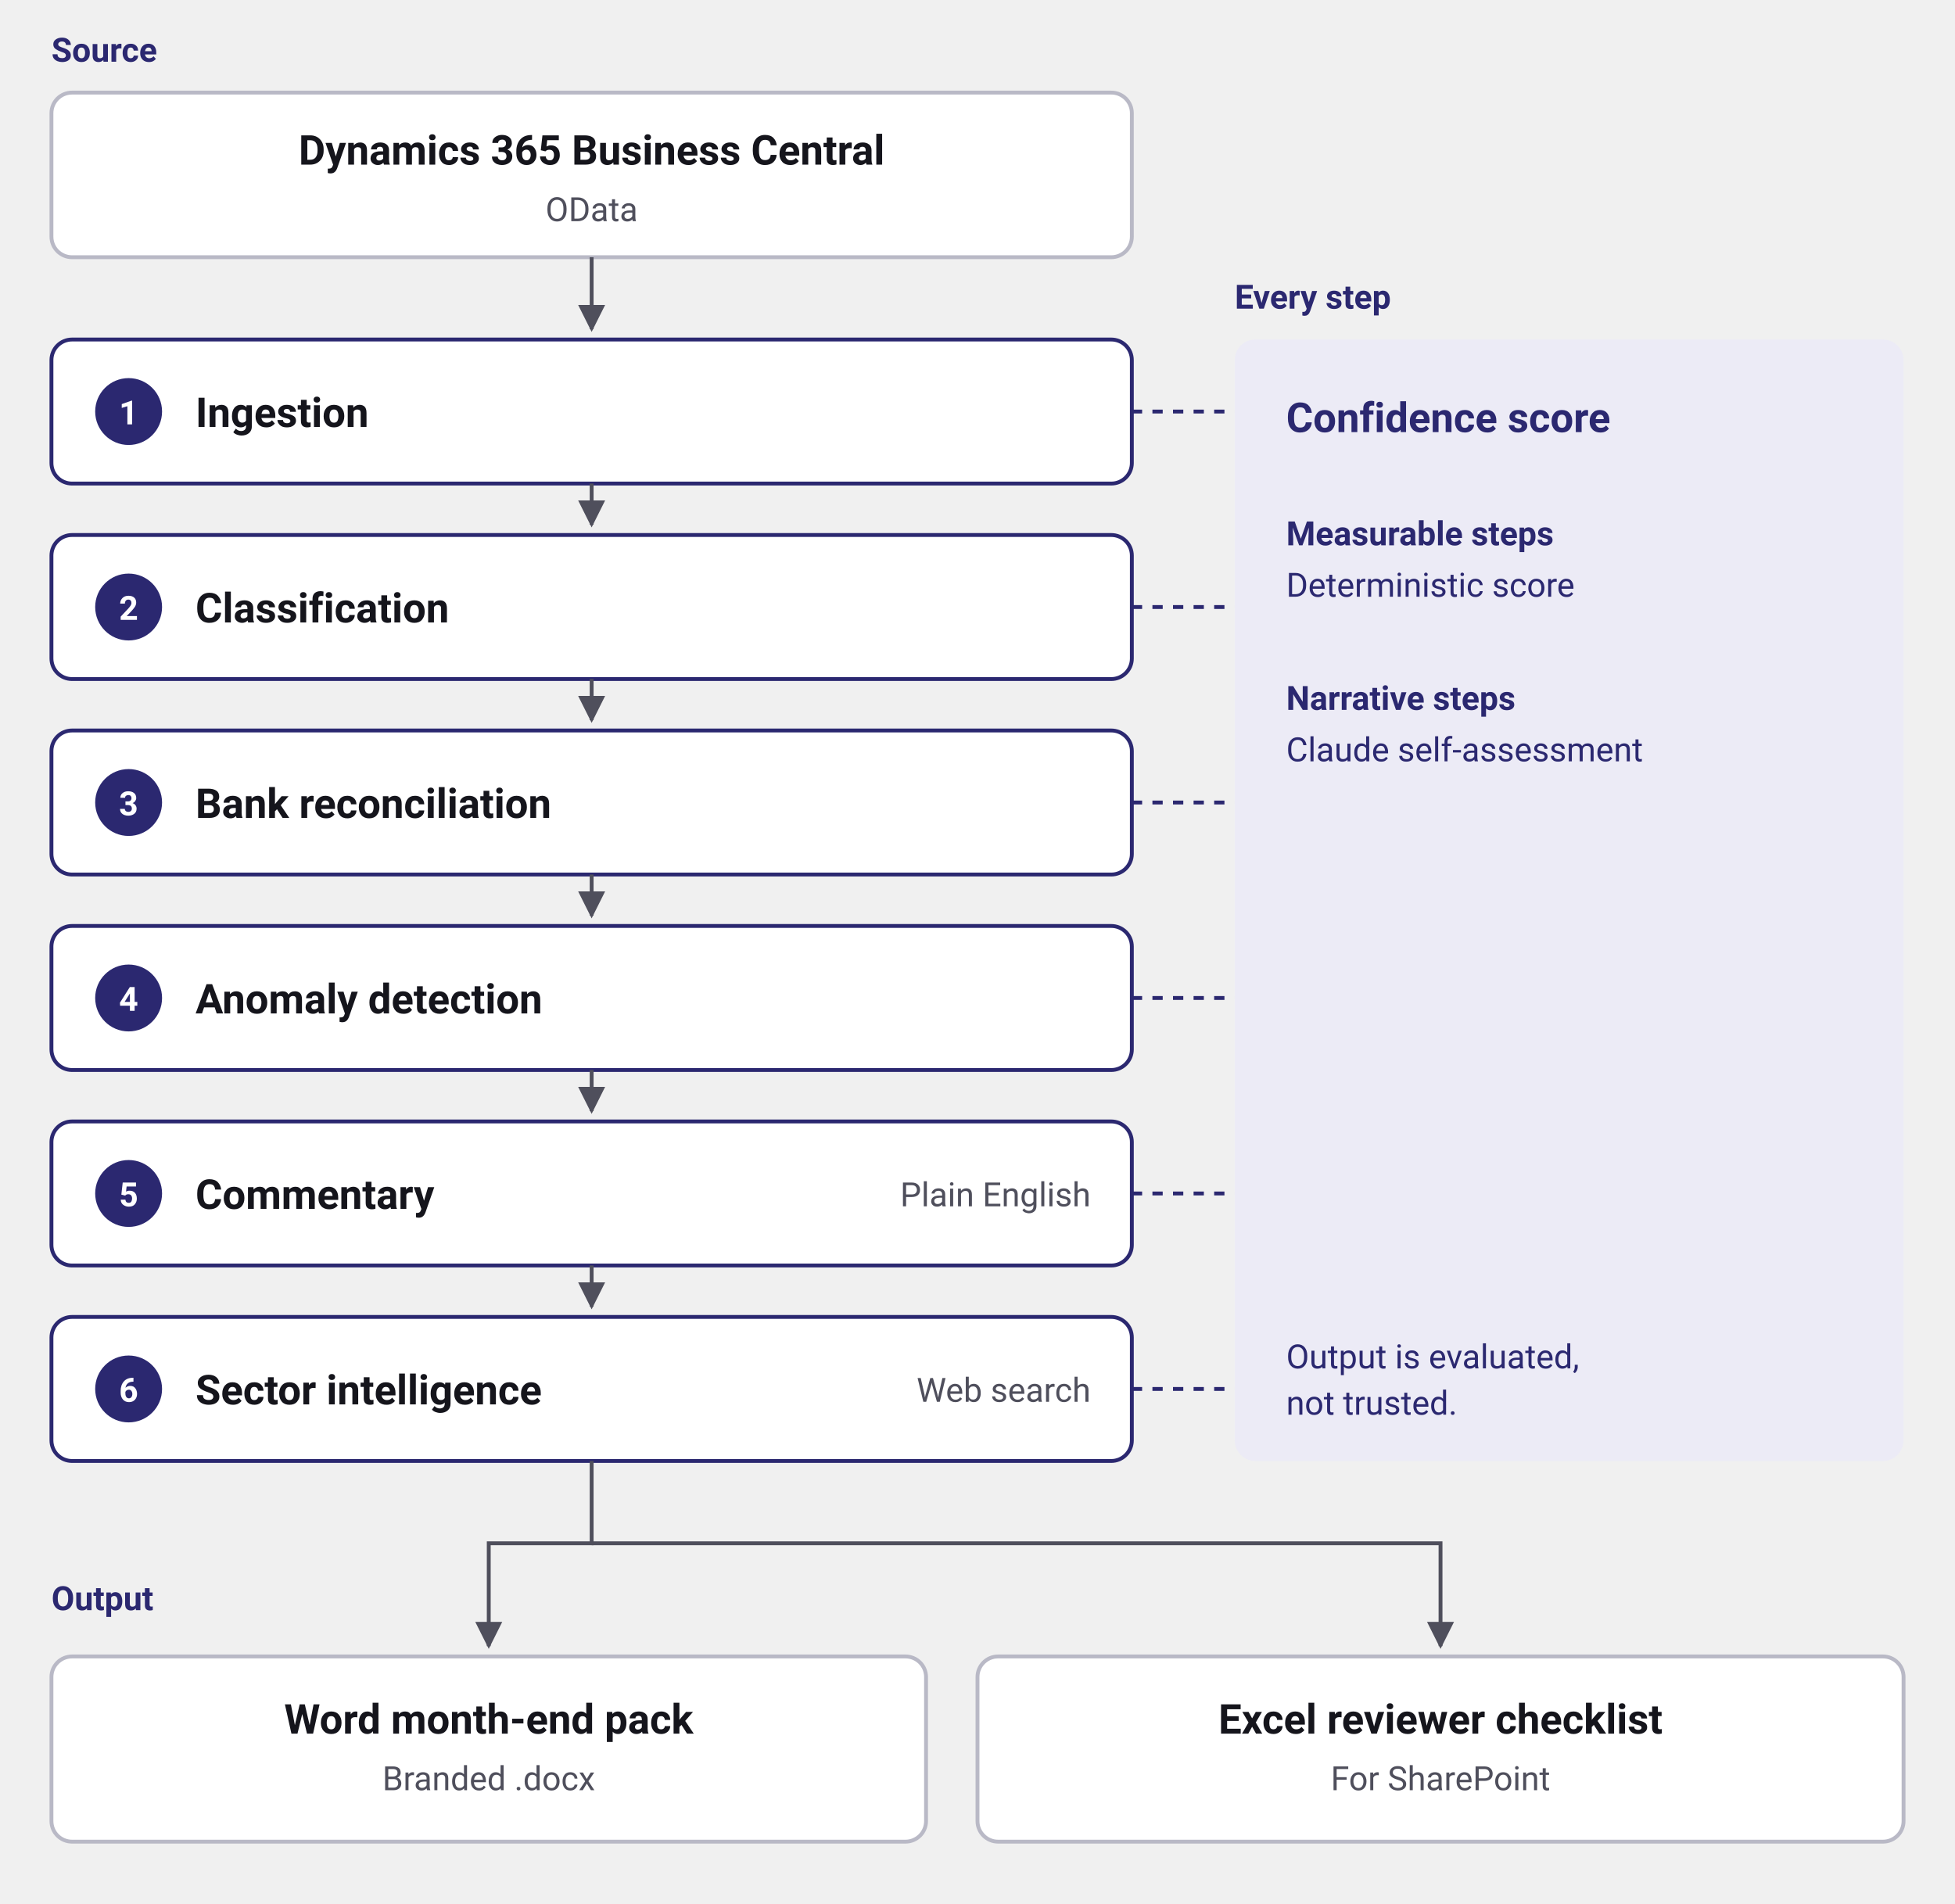
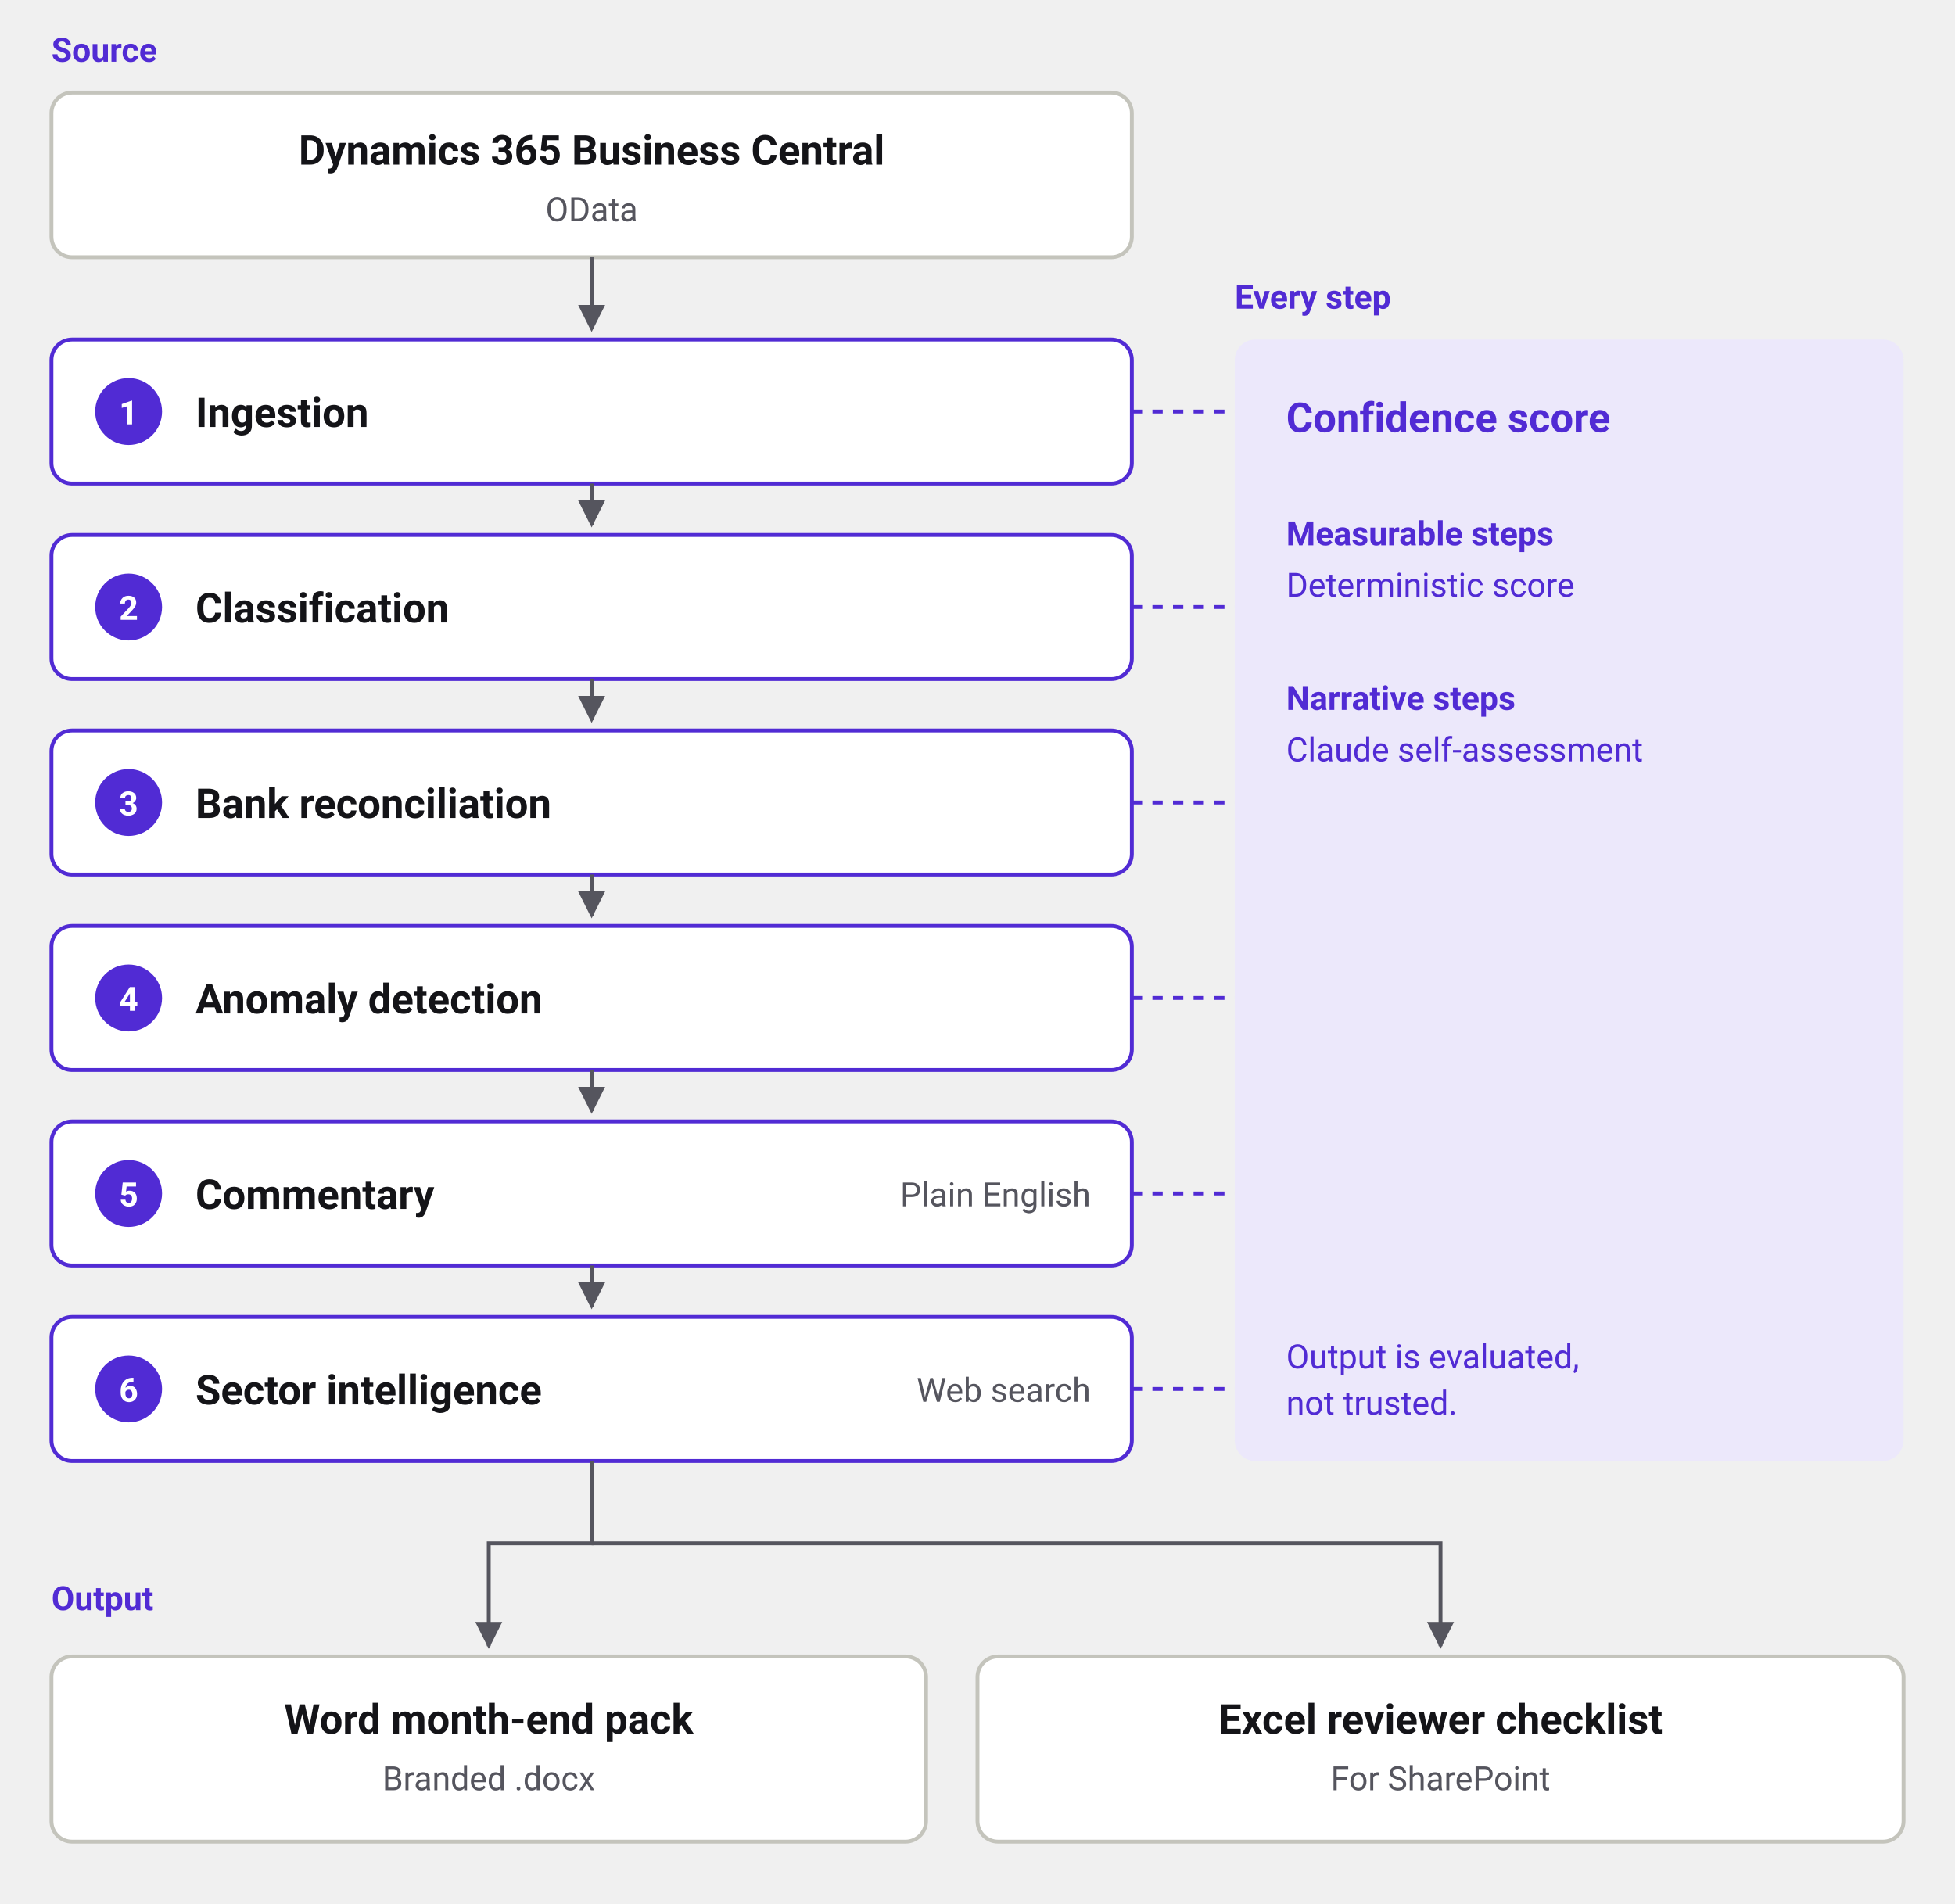
- <svg xmlns="http://www.w3.org/2000/svg" viewBox="0 0 760 740" width="760" height="740" role="img" aria-labelledby="t d" font-family="'IBM Plex Sans', system-ui, -apple-system, 'Segoe UI', Roboto, sans-serif">
+ <svg xmlns="http://www.w3.org/2000/svg" viewBox="0 0 760 740" width="760" height="740" role="img" aria-labelledby="t d" font-family="Archivo, system-ui, -apple-system, 'Segoe UI', Roboto, sans-serif">
  <defs>
    <marker id="arrow" viewBox="0 0 10 10" refX="9" refY="5" markerWidth="7" markerHeight="7" orient="auto-start-reverse">
-       <path d="M0 0 L10 5 L0 10 z" fill="#4f4f5c" />
+       <path d="M0 0 L10 5 L0 10 z" fill="#55555e" />
    </marker>
    <style>
-       .label { font-size: 13px; fill: #2b2870; font-weight: 600; }
-       .box { fill: #ffffff; stroke: #b9b9c6; stroke-width: 1.5; }
-       .step { fill: #ffffff; stroke: #2b2870; stroke-width: 1.5; }
-       .num { fill: #2b2870; }
+       .label { font-size: 13px; fill: #512bd4; font-weight: 600; }
+       .box { fill: #ffffff; stroke: #c4c4bc; stroke-width: 1.5; }
+       .step { fill: #ffffff; stroke: #512bd4; stroke-width: 1.5; }
+       .num { fill: #512bd4; }
      .num-text { font-size: 13px; font-weight: 700; fill: #ffffff; }
-       .title { font-size: 16px; font-weight: 700; fill: #15151c; }
-       .sub { font-size: 13px; fill: #4f4f5c; }
-       .score { fill: #ecebf6; }
-       .score-title { font-size: 16px; font-weight: 700; fill: #2b2870; }
-       .score-text { font-size: 13px; fill: #2b2870; }
-       .score-strong { font-size: 13px; font-weight: 600; fill: #2b2870; }
-       .line { stroke: #4f4f5c; stroke-width: 1.5; fill: none; }
-       .dash { stroke: #2b2870; stroke-width: 1.5; stroke-dasharray: 4 4; fill: none; }
+       .title { font-size: 16px; font-weight: 700; fill: #141418; }
+       .sub { font-size: 13px; fill: #55555e; }
+       .score { fill: #ece8fb; }
+       .score-title { font-size: 16px; font-weight: 700; fill: #512bd4; }
+       .score-text { font-size: 13px; fill: #512bd4; }
+       .score-strong { font-size: 13px; font-weight: 600; fill: #512bd4; }
+       .line { stroke: #55555e; stroke-width: 1.5; fill: none; }
+       .dash { stroke: #512bd4; stroke-width: 1.5; stroke-dasharray: 4 4; fill: none; }
    </style>
  </defs>
  <text class="label" x="20" y="24">Source</text>
  <rect class="box" x="20" y="36" width="420" height="64" rx="8" />
  <text class="title" x="230" y="64" text-anchor="middle">Dynamics 365 Business Central</text>
  <text class="sub" x="230" y="86" text-anchor="middle">OData</text>
  <path class="line" d="M230 100 V128" marker-end="url(#arrow)" />
  <rect class="step" x="20" y="132" width="420" height="56" rx="8" />
  <circle class="num" cx="50" cy="160" r="13" />
  <text class="num-text" x="50" y="165" text-anchor="middle">1</text>
  <text class="title" x="76" y="166">Ingestion</text>
  <path class="line" d="M230 188 V204" marker-end="url(#arrow)" />
  <rect class="step" x="20" y="208" width="420" height="56" rx="8" />
  <circle class="num" cx="50" cy="236" r="13" />
  <text class="num-text" x="50" y="241" text-anchor="middle">2</text>
  <text class="title" x="76" y="242">Classification</text>
  <path class="line" d="M230 264 V280" marker-end="url(#arrow)" />
  <rect class="step" x="20" y="284" width="420" height="56" rx="8" />
  <circle class="num" cx="50" cy="312" r="13" />
  <text class="num-text" x="50" y="317" text-anchor="middle">3</text>
  <text class="title" x="76" y="318">Bank reconciliation</text>
  <path class="line" d="M230 340 V356" marker-end="url(#arrow)" />
  <rect class="step" x="20" y="360" width="420" height="56" rx="8" />
  <circle class="num" cx="50" cy="388" r="13" />
  <text class="num-text" x="50" y="393" text-anchor="middle">4</text>
  <text class="title" x="76" y="394">Anomaly detection</text>
  <path class="line" d="M230 416 V432" marker-end="url(#arrow)" />
  <rect class="step" x="20" y="436" width="420" height="56" rx="8" />
  <circle class="num" cx="50" cy="464" r="13" />
  <text class="num-text" x="50" y="469" text-anchor="middle">5</text>
  <text class="title" x="76" y="470">Commentary</text>
  <text class="sub" x="424" y="469" text-anchor="end">Plain English</text>
  <path class="line" d="M230 492 V508" marker-end="url(#arrow)" />
  <rect class="step" x="20" y="512" width="420" height="56" rx="8" />
  <circle class="num" cx="50" cy="540" r="13" />
  <text class="num-text" x="50" y="545" text-anchor="middle">6</text>
  <text class="title" x="76" y="546">Sector intelligence</text>
  <text class="sub" x="424" y="545" text-anchor="end">Web search</text>
  <path class="dash" d="M440 160 H480" />
  <path class="dash" d="M440 236 H480" />
  <path class="dash" d="M440 312 H480" />
  <path class="dash" d="M440 388 H480" />
  <path class="dash" d="M440 464 H480" />
  <path class="dash" d="M440 540 H480" />
  <text class="label" x="480" y="120">Every step</text>
  <rect class="score" x="480" y="132" width="260" height="436" rx="8" />
  <text class="score-title" x="500" y="168">Confidence score</text>
  <text class="score-strong" x="500" y="212">Measurable steps</text>
  <text class="score-text" x="500" y="232">Deterministic score</text>
  <text class="score-strong" x="500" y="276">Narrative steps</text>
  <text class="score-text" x="500" y="296">Claude self-assessment</text>
  <text class="score-text" x="500" y="532">Output is evaluated,</text>
  <text class="score-text" x="500" y="550">not trusted.</text>
  <path class="line" d="M230 568 V600 H190 V640" marker-end="url(#arrow)" />
  <path class="line" d="M230 600 H560 V640" marker-end="url(#arrow)" />
  <text class="label" x="20" y="626">Output</text>
  <rect class="box" x="20" y="644" width="340" height="72" rx="8" />
  <text class="title" x="190" y="674" text-anchor="middle">Word month-end pack</text>
  <text class="sub" x="190" y="696" text-anchor="middle">Branded .docx</text>
  <rect class="box" x="380" y="644" width="360" height="72" rx="8" />
  <text class="title" x="560" y="674" text-anchor="middle">Excel reviewer checklist</text>
  <text class="sub" x="560" y="696" text-anchor="middle">For SharePoint</text>
</svg>
